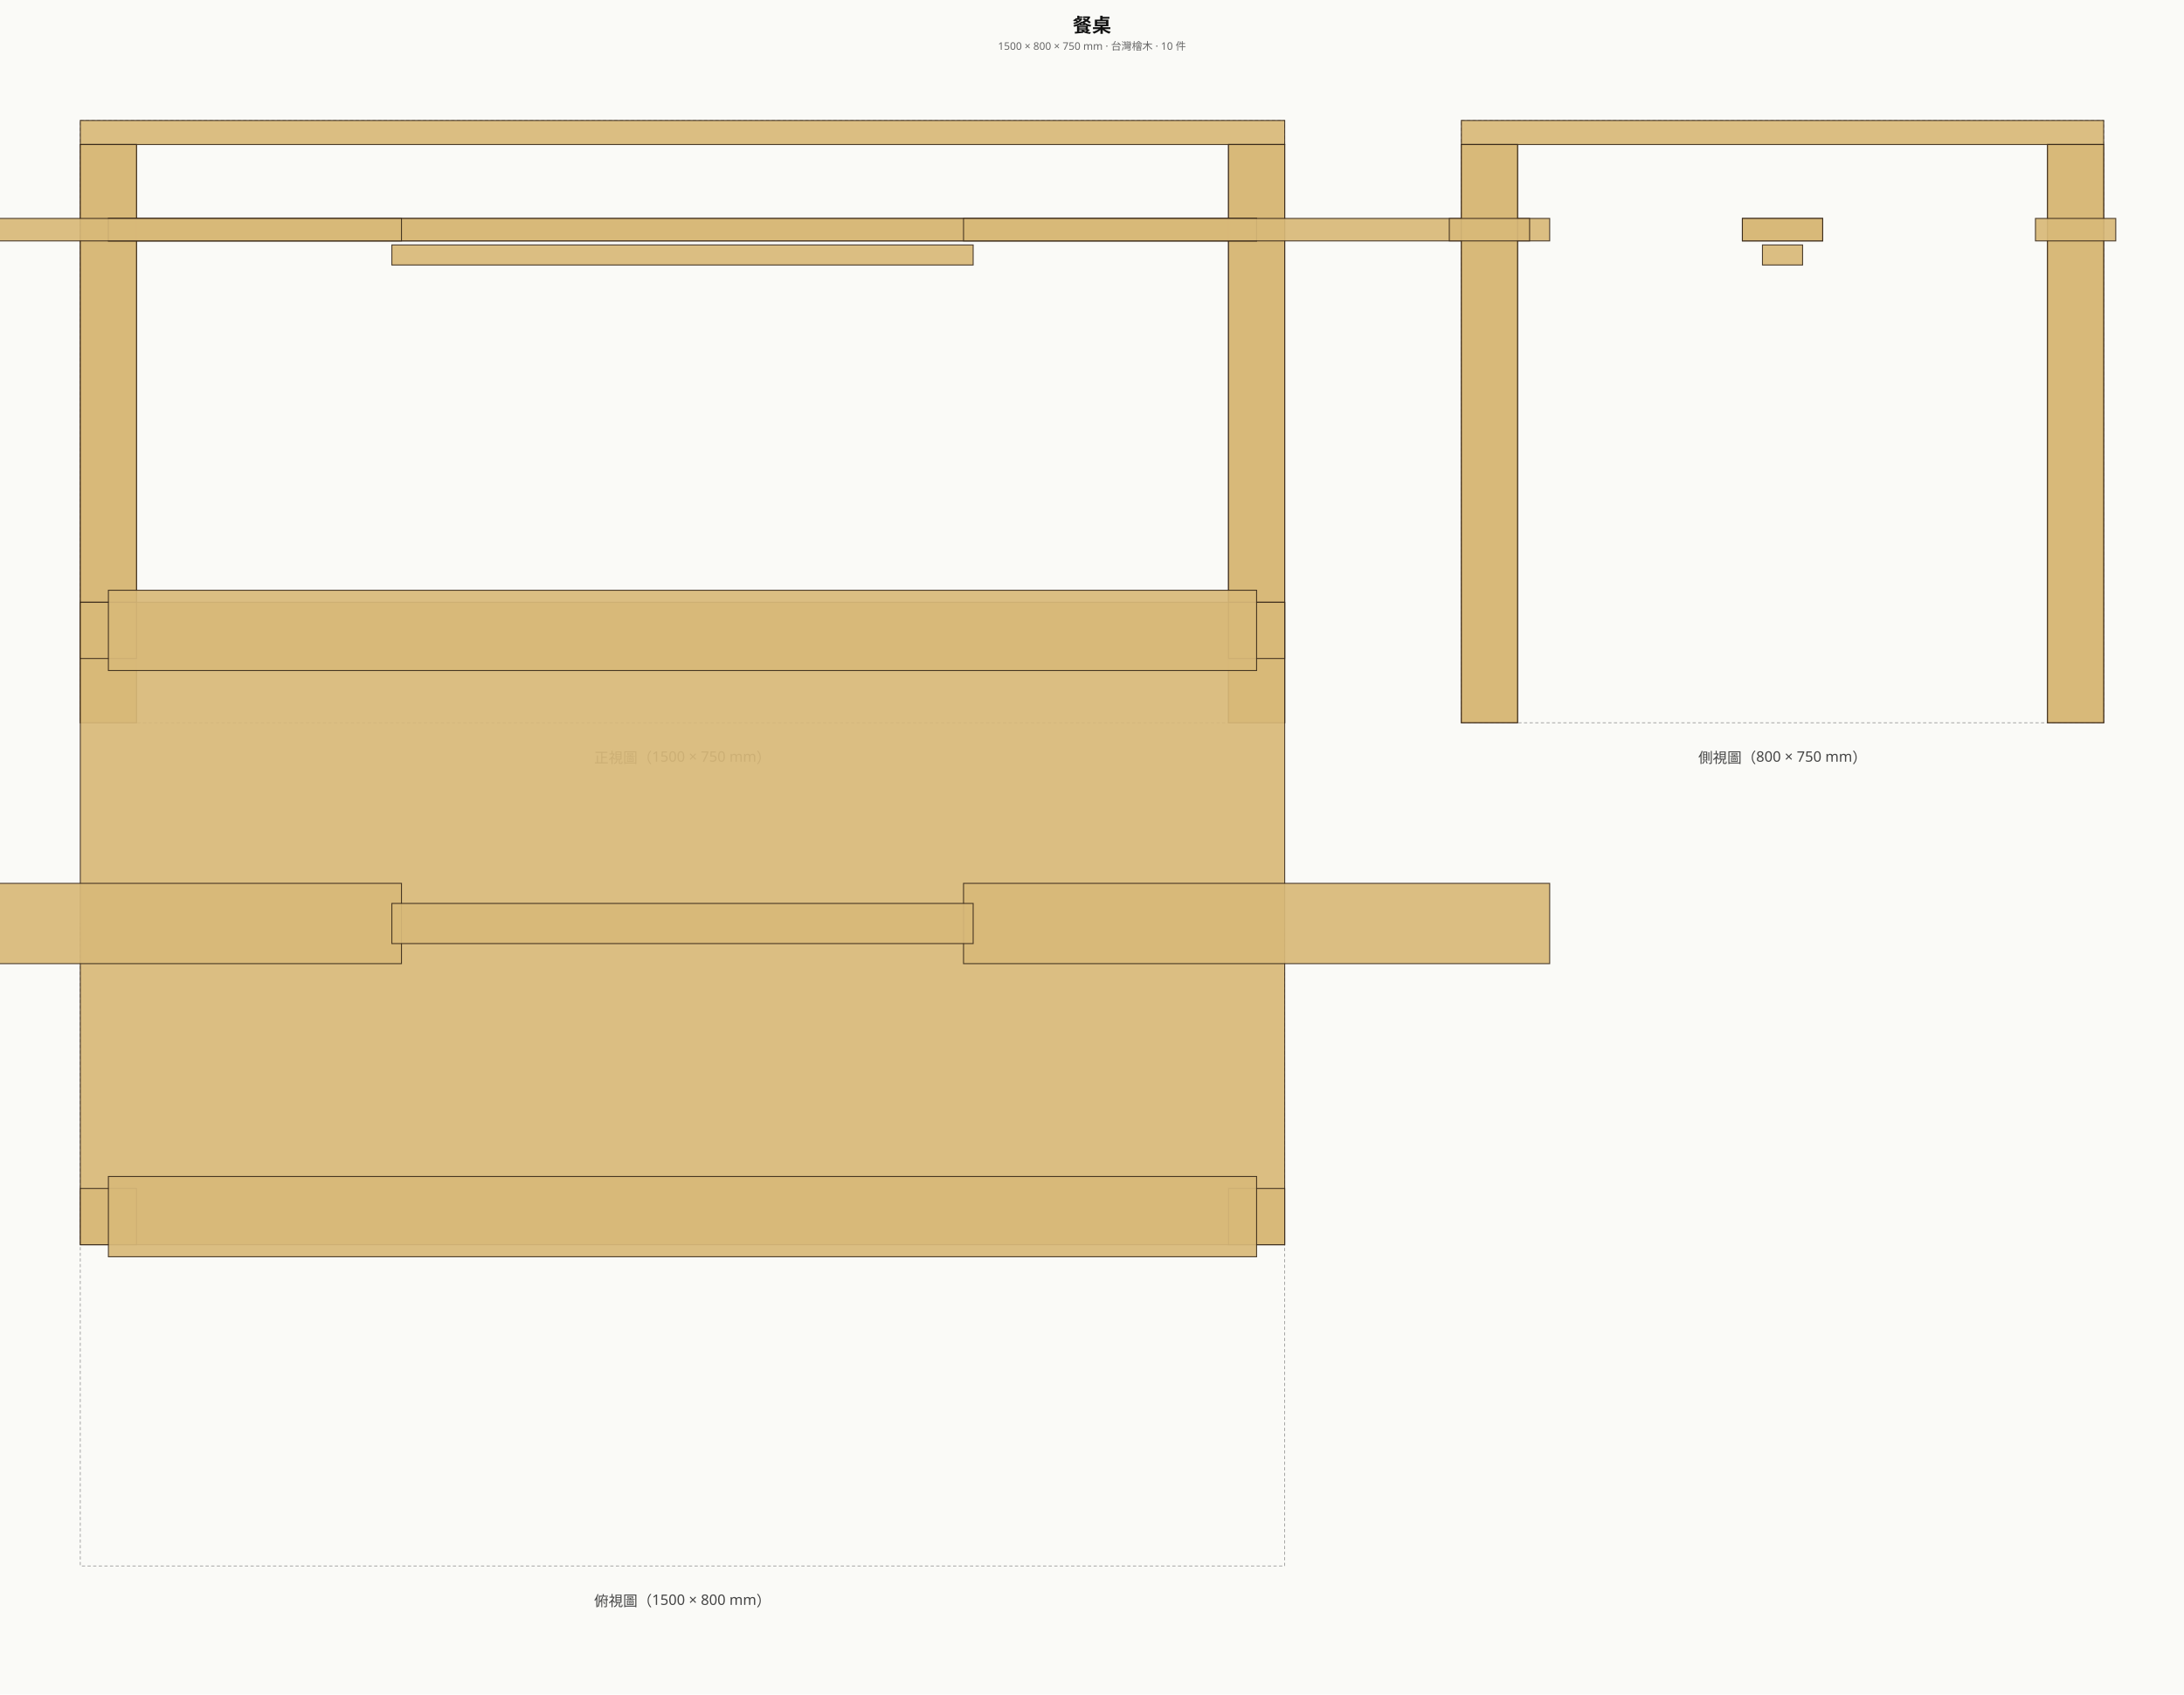
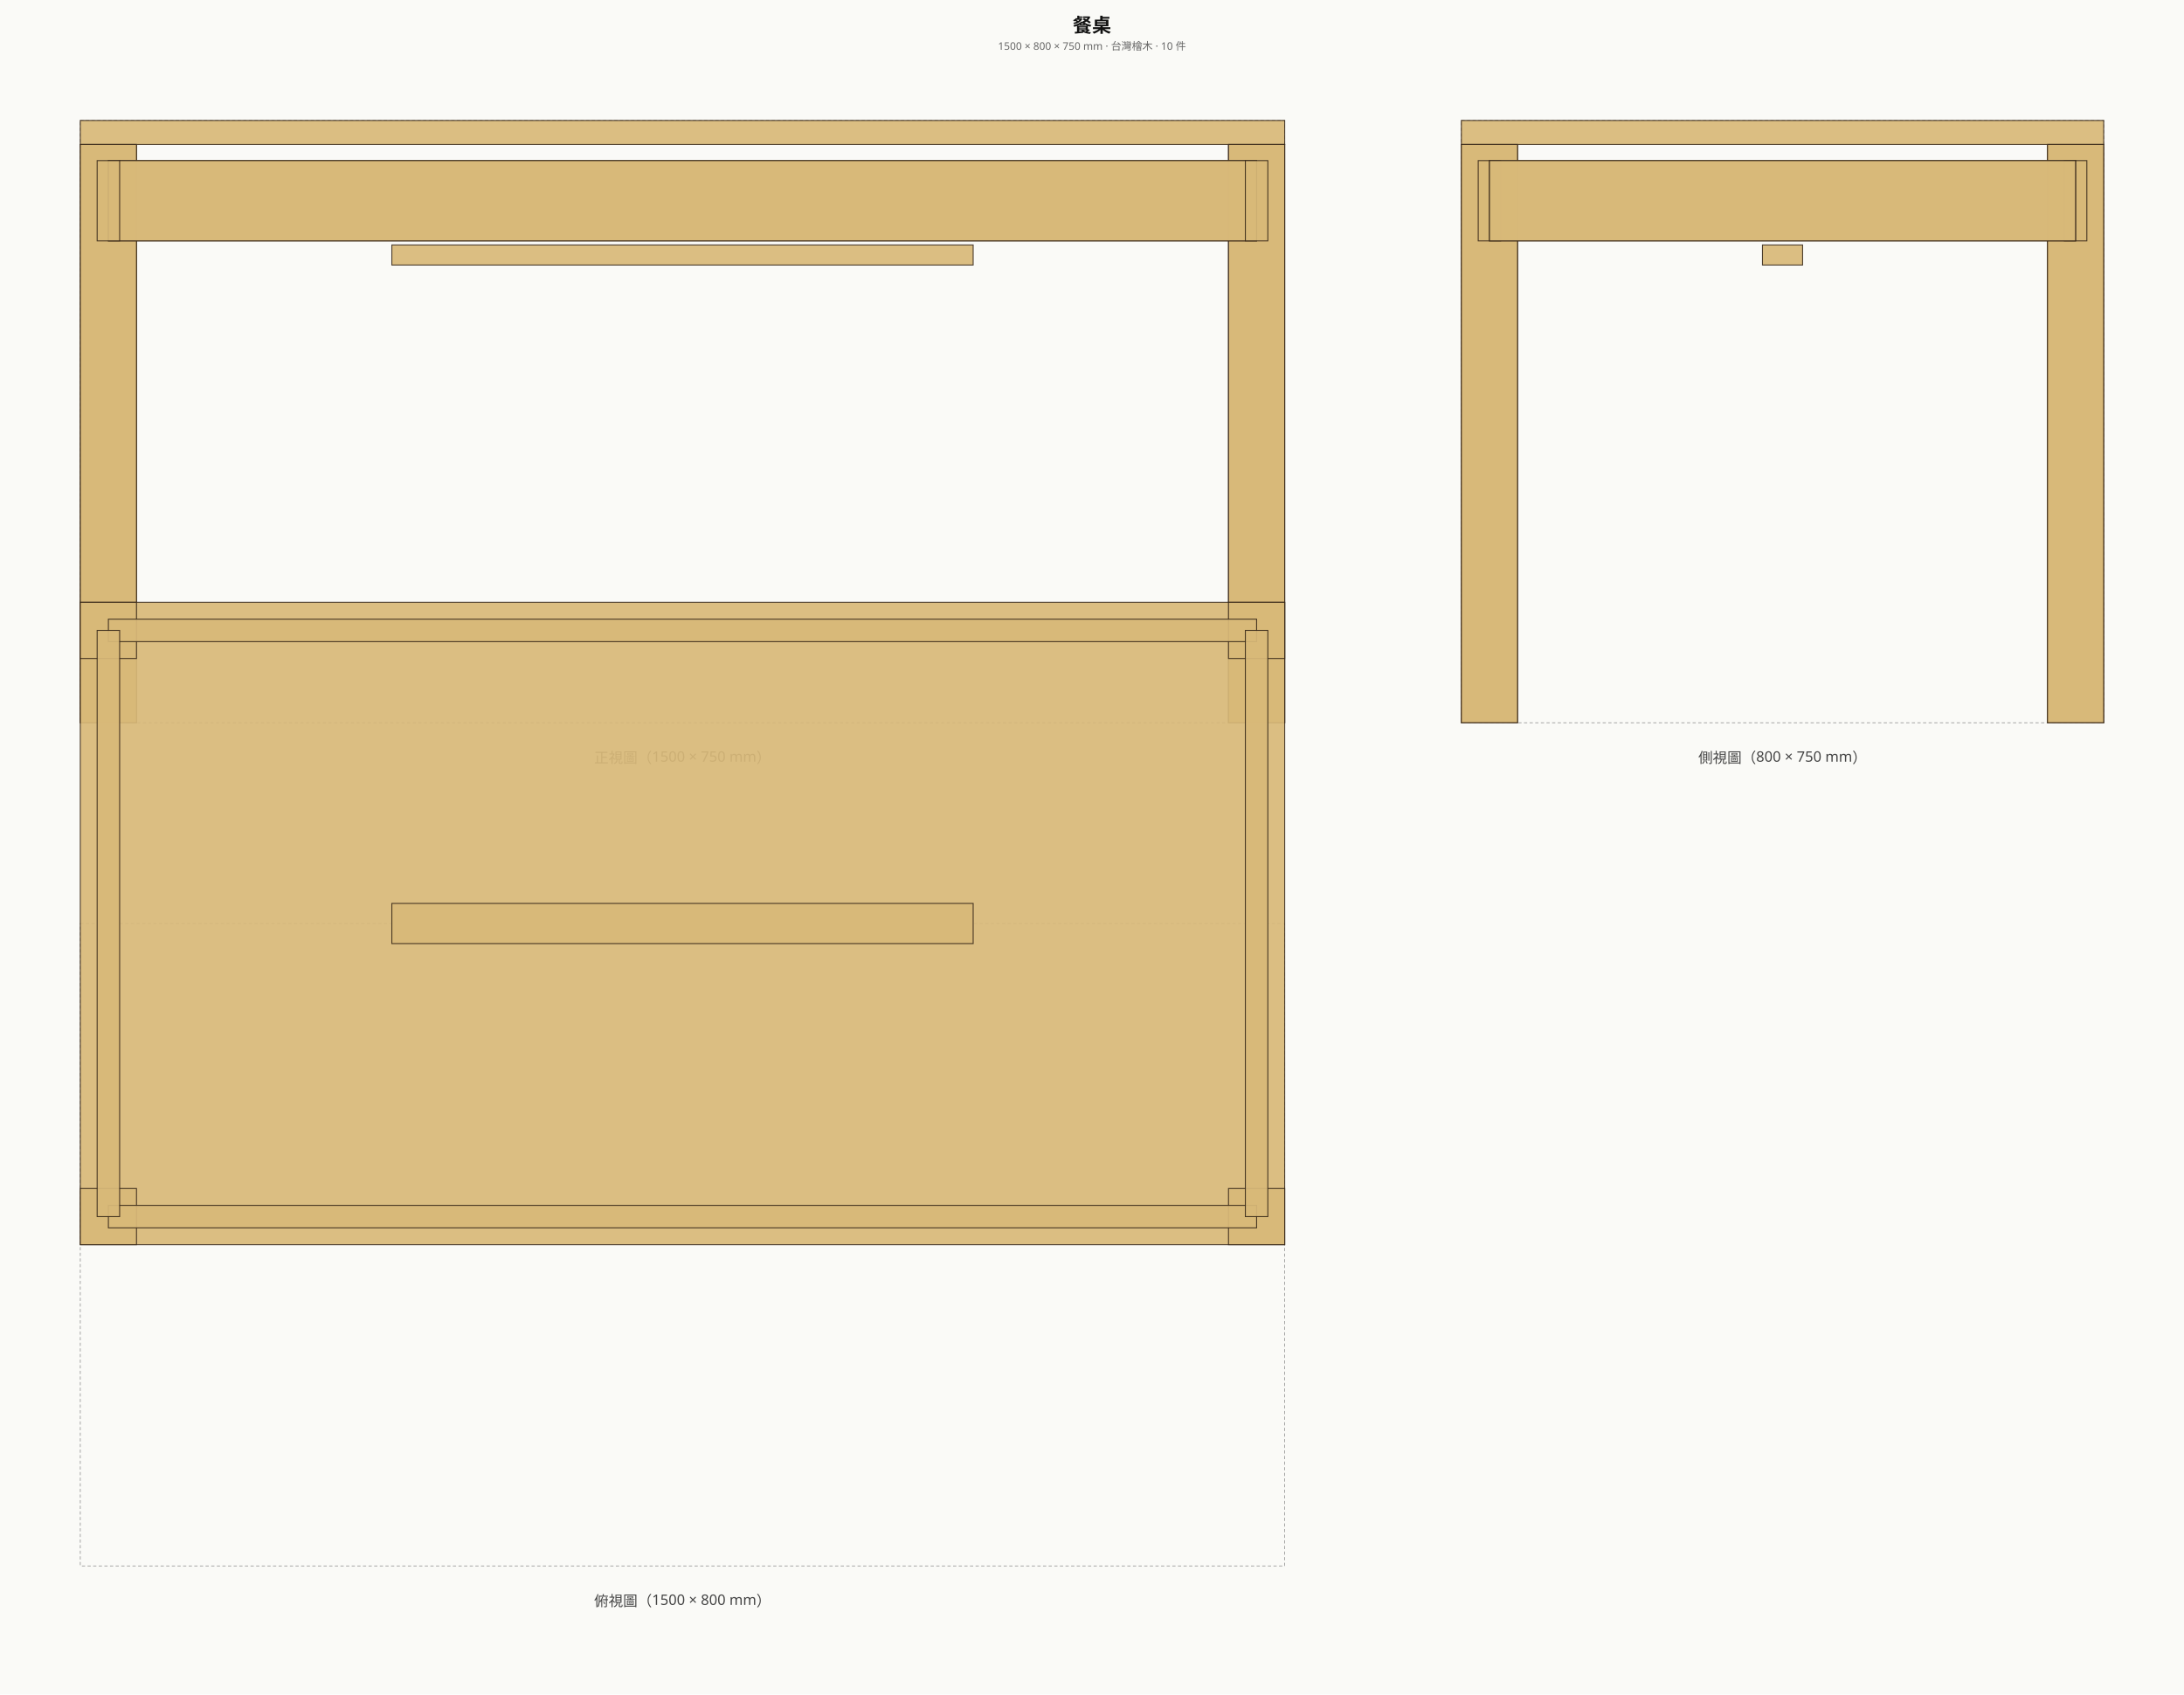
<svg xmlns="http://www.w3.org/2000/svg" viewBox="-20 -50 2720 2110" width="2720" height="2110">
  <rect x="-20" y="-50" width="2720" height="2110" fill="#fafaf7" />
  <text x="1340" y="-10" text-anchor="middle" font-size="24" font-weight="700" fill="#111" font-family="sans-serif">餐桌</text>
  <text x="1340" y="12" text-anchor="middle" font-size="13" fill="#666" font-family="sans-serif">1500 × 800 × 750 mm · 台灣檜木 · 10 件</text>
  <g transform="translate(830, 100)">
    <rect x="-750.0" y="0" width="1500.0" height="750.0" fill="none" stroke="#888" stroke-dasharray="4 3" stroke-width="0.8" />
    <rect x="-750.0" y="0.0" width="1500.0" height="30.0" fill="#d8b878" stroke="#3a2a1a" stroke-width="1.2" opacity="0.92" />
    <rect x="-750.0" y="30.0" width="70.0" height="720.0" fill="#d8b878" stroke="#3a2a1a" stroke-width="1.2" opacity="0.92" />
    <rect x="680.0" y="30.0" width="70.0" height="720.0" fill="#d8b878" stroke="#3a2a1a" stroke-width="1.2" opacity="0.92" />
    <rect x="-750.0" y="30.0" width="70.0" height="720.0" fill="#d8b878" stroke="#3a2a1a" stroke-width="1.2" opacity="0.92" />
    <rect x="680.0" y="30.0" width="70.0" height="720.0" fill="#d8b878" stroke="#3a2a1a" stroke-width="1.2" opacity="0.92" />
-     <rect x="-715.0" y="122.0" width="1430.0" height="28.0" fill="#d8b878" stroke="#3a2a1a" stroke-width="1.2" opacity="0.92" />
-     <rect x="-715.0" y="122.0" width="1430.0" height="28.0" fill="#d8b878" stroke="#3a2a1a" stroke-width="1.2" opacity="0.92" />
-     <rect x="-1080.0" y="122.0" width="730.0" height="28.0" fill="#d8b878" stroke="#3a2a1a" stroke-width="1.2" opacity="0.92" />
-     <rect x="350.0" y="122.0" width="730.0" height="28.0" fill="#d8b878" stroke="#3a2a1a" stroke-width="1.2" opacity="0.92" />
+     <rect x="-715.0" y="50.0" width="1430.0" height="100.0" fill="#d8b878" stroke="#3a2a1a" stroke-width="1.2" opacity="0.92" />
+     <rect x="-715.0" y="50.0" width="1430.0" height="100.0" fill="#d8b878" stroke="#3a2a1a" stroke-width="1.2" opacity="0.92" />
+     <rect x="-729.0" y="50.0" width="28.0" height="100.0" fill="#d8b878" stroke="#3a2a1a" stroke-width="1.2" opacity="0.92" />
+     <rect x="701.0" y="50.0" width="28.0" height="100.0" fill="#d8b878" stroke="#3a2a1a" stroke-width="1.2" opacity="0.92" />
    <rect x="-362.0" y="155.0" width="724.0" height="25.0" fill="#d8b878" stroke="#3a2a1a" stroke-width="1.2" opacity="0.92" />
    <text x="0" y="800.0" text-anchor="middle" font-size="18" fill="#444" font-family="sans-serif">正視圖（1500 × 750 mm）</text>
  </g>
  <g transform="translate(2200, 100)">
    <rect x="-400.0" y="0" width="800.0" height="750.0" fill="none" stroke="#888" stroke-dasharray="4 3" stroke-width="0.8" />
    <rect x="-400.0" y="0.0" width="800.0" height="30.0" fill="#d8b878" stroke="#3a2a1a" stroke-width="1.2" opacity="0.92" />
    <rect x="-400.0" y="30.0" width="70.0" height="720.0" fill="#d8b878" stroke="#3a2a1a" stroke-width="1.2" opacity="0.92" />
    <rect x="-400.0" y="30.0" width="70.0" height="720.0" fill="#d8b878" stroke="#3a2a1a" stroke-width="1.2" opacity="0.92" />
    <rect x="330.0" y="30.0" width="70.0" height="720.0" fill="#d8b878" stroke="#3a2a1a" stroke-width="1.2" opacity="0.92" />
    <rect x="330.0" y="30.0" width="70.0" height="720.0" fill="#d8b878" stroke="#3a2a1a" stroke-width="1.2" opacity="0.92" />
-     <rect x="-415.0" y="122.0" width="100.0" height="28.0" fill="#d8b878" stroke="#3a2a1a" stroke-width="1.2" opacity="0.92" />
-     <rect x="315.0" y="122.0" width="100.0" height="28.0" fill="#d8b878" stroke="#3a2a1a" stroke-width="1.2" opacity="0.92" />
-     <rect x="-50.0" y="122.0" width="100.0" height="28.0" fill="#d8b878" stroke="#3a2a1a" stroke-width="1.2" opacity="0.92" />
-     <rect x="-50.0" y="122.0" width="100.0" height="28.0" fill="#d8b878" stroke="#3a2a1a" stroke-width="1.2" opacity="0.92" />
+     <rect x="-379.0" y="50.0" width="28.0" height="100.0" fill="#d8b878" stroke="#3a2a1a" stroke-width="1.2" opacity="0.92" />
+     <rect x="351.0" y="50.0" width="28.0" height="100.0" fill="#d8b878" stroke="#3a2a1a" stroke-width="1.2" opacity="0.92" />
+     <rect x="-365.0" y="50.0" width="730.0" height="100.0" fill="#d8b878" stroke="#3a2a1a" stroke-width="1.2" opacity="0.92" />
+     <rect x="-365.0" y="50.0" width="730.0" height="100.0" fill="#d8b878" stroke="#3a2a1a" stroke-width="1.2" opacity="0.92" />
    <rect x="-25.0" y="155.0" width="50.0" height="25.0" fill="#d8b878" stroke="#3a2a1a" stroke-width="1.2" opacity="0.92" />
    <text x="0" y="800.0" text-anchor="middle" font-size="18" fill="#444" font-family="sans-serif">側視圖（800 × 750 mm）</text>
  </g>
  <g transform="translate(830, 1100)">
    <rect x="-750.0" y="0" width="1500.0" height="800.0" fill="none" stroke="#888" stroke-dasharray="4 3" stroke-width="0.8" />
    <rect x="-750.0" y="-400.0" width="1500.0" height="800.0" fill="#d8b878" stroke="#3a2a1a" stroke-width="1.2" opacity="0.92" />
    <rect x="-750.0" y="-400.0" width="70.0" height="70.0" fill="#d8b878" stroke="#3a2a1a" stroke-width="1.2" opacity="0.92" />
    <rect x="680.0" y="-400.0" width="70.0" height="70.0" fill="#d8b878" stroke="#3a2a1a" stroke-width="1.2" opacity="0.92" />
    <rect x="-750.0" y="330.0" width="70.0" height="70.0" fill="#d8b878" stroke="#3a2a1a" stroke-width="1.2" opacity="0.92" />
    <rect x="680.0" y="330.0" width="70.0" height="70.0" fill="#d8b878" stroke="#3a2a1a" stroke-width="1.2" opacity="0.92" />
-     <rect x="-715.0" y="-415.0" width="1430.0" height="100.0" fill="#d8b878" stroke="#3a2a1a" stroke-width="1.2" opacity="0.92" />
-     <rect x="-715.0" y="315.0" width="1430.0" height="100.0" fill="#d8b878" stroke="#3a2a1a" stroke-width="1.2" opacity="0.92" />
-     <rect x="-1080.0" y="-50.0" width="730.0" height="100.0" fill="#d8b878" stroke="#3a2a1a" stroke-width="1.2" opacity="0.92" />
-     <rect x="350.0" y="-50.0" width="730.0" height="100.0" fill="#d8b878" stroke="#3a2a1a" stroke-width="1.2" opacity="0.92" />
+     <rect x="-715.0" y="-379.0" width="1430.0" height="28.0" fill="#d8b878" stroke="#3a2a1a" stroke-width="1.2" opacity="0.92" />
+     <rect x="-715.0" y="351.0" width="1430.0" height="28.0" fill="#d8b878" stroke="#3a2a1a" stroke-width="1.2" opacity="0.92" />
+     <rect x="-729.0" y="-365.0" width="28.0" height="730.0" fill="#d8b878" stroke="#3a2a1a" stroke-width="1.2" opacity="0.92" />
+     <rect x="701.0" y="-365.0" width="28.0" height="730.0" fill="#d8b878" stroke="#3a2a1a" stroke-width="1.2" opacity="0.92" />
    <rect x="-362.0" y="-25.0" width="724.0" height="50.0" fill="#d8b878" stroke="#3a2a1a" stroke-width="1.2" opacity="0.92" />
    <text x="0" y="850.0" text-anchor="middle" font-size="18" fill="#444" font-family="sans-serif">俯視圖（1500 × 800 mm）</text>
  </g>
</svg>
